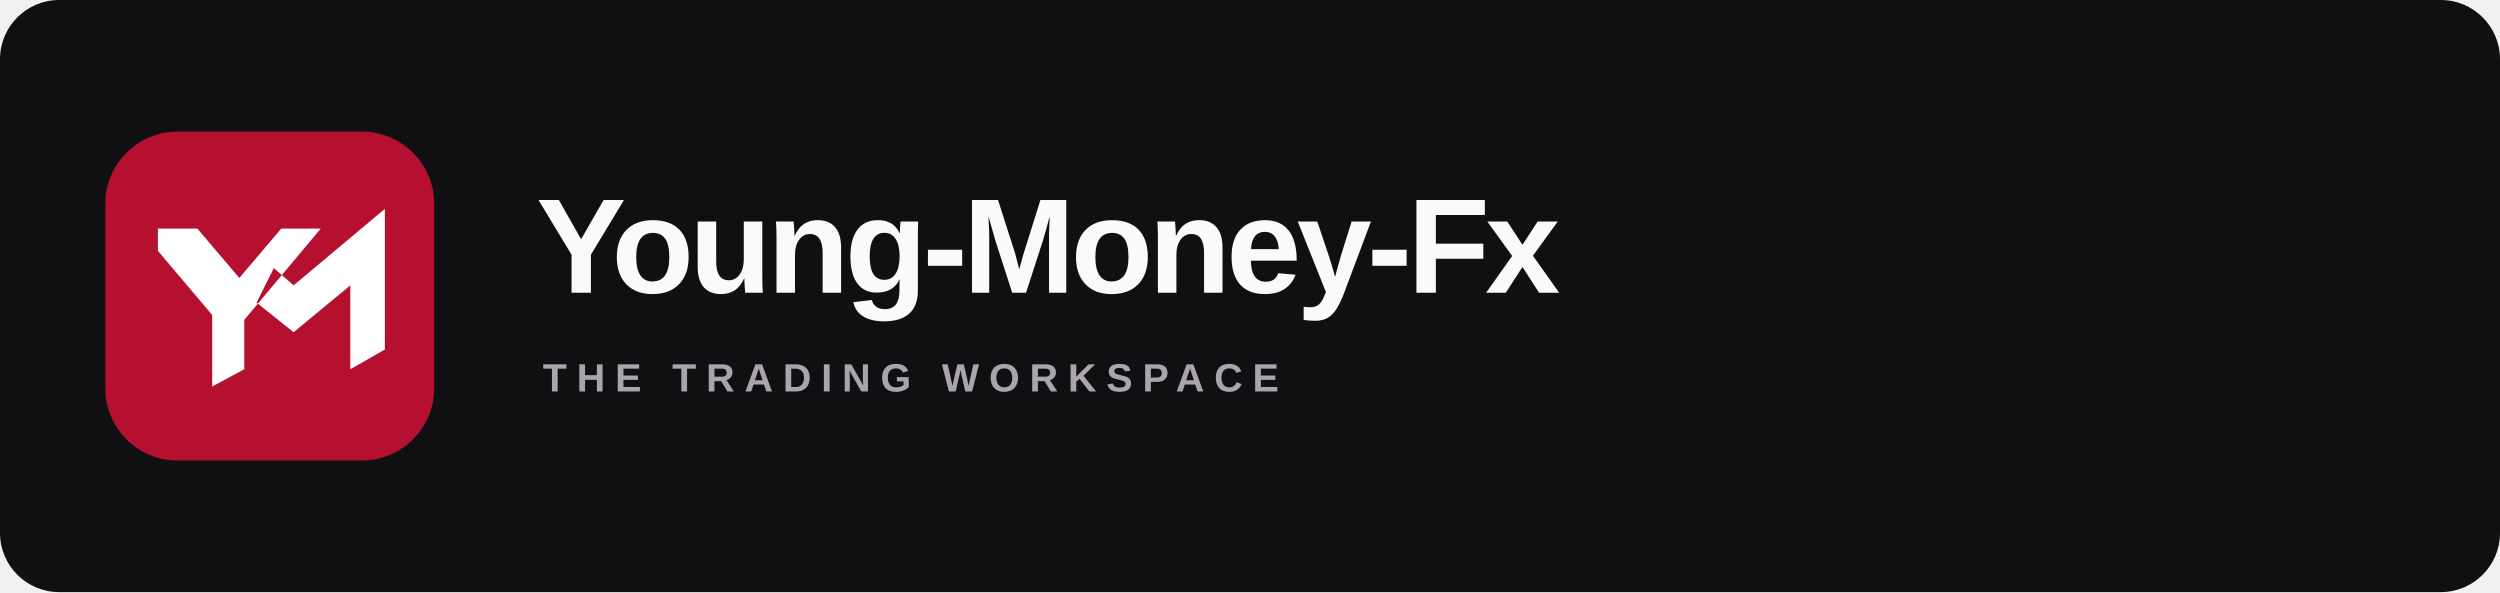
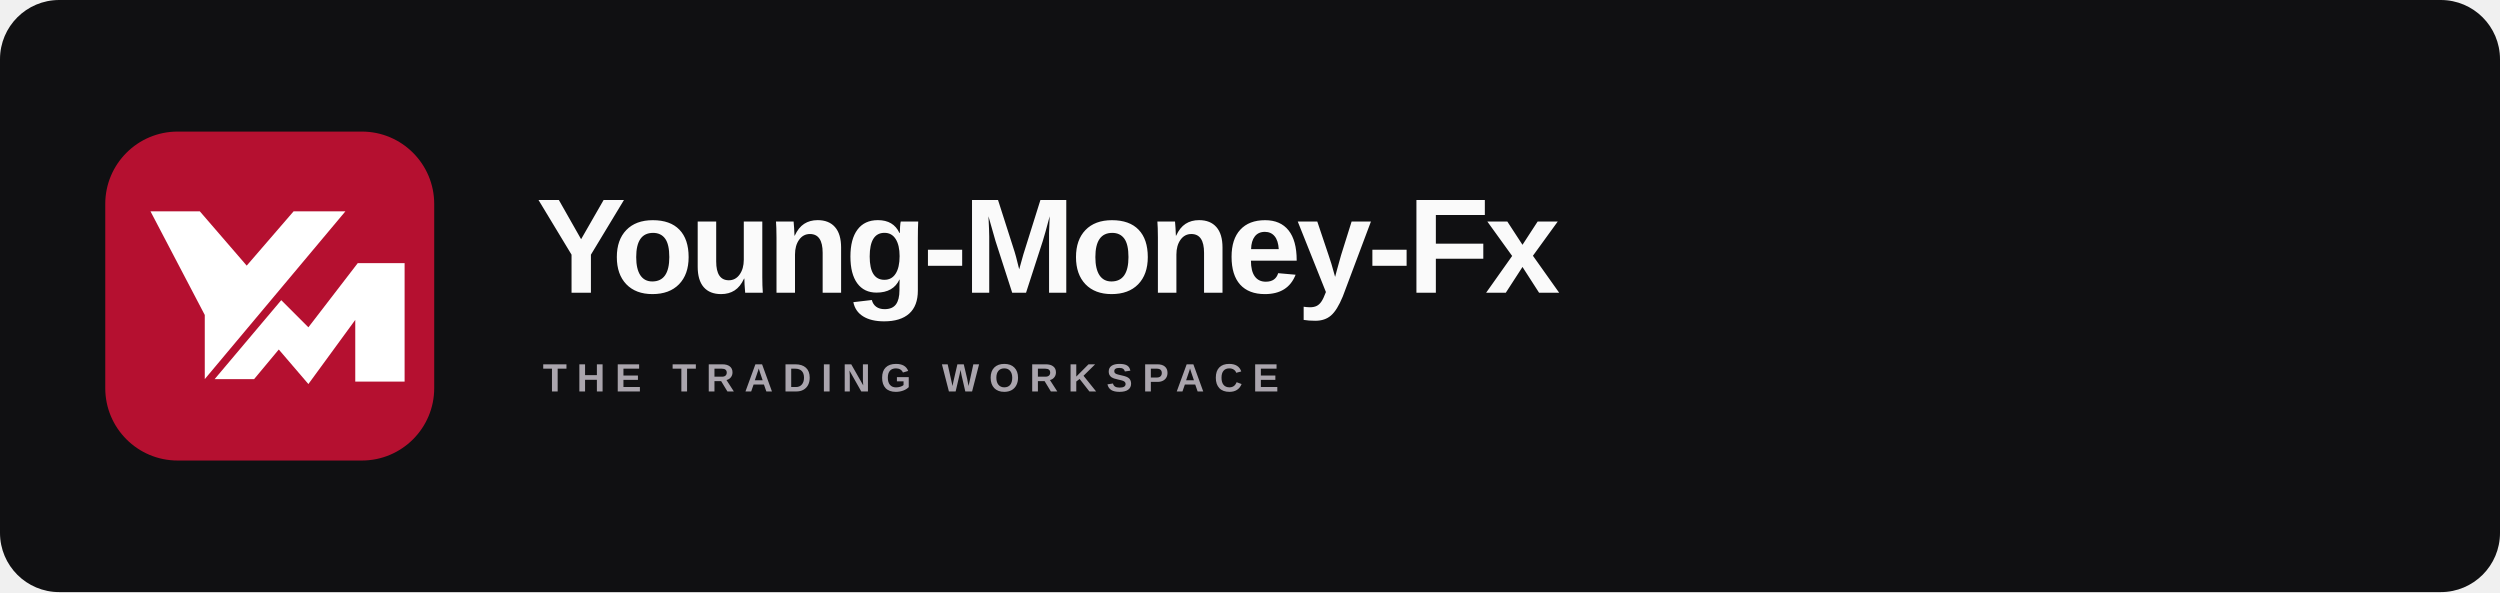
<svg xmlns="http://www.w3.org/2000/svg" width="760" height="180" viewBox="0 0 760 180" role="img" aria-labelledby="title">
  <rect width="760" height="180" rx="18" fill="#101012" />
  <rect x="32" y="40" width="100" height="100" rx="22" fill="#b51030" />
  <g transform="translate(45 62) scale(.75)">
-     <path fill="#fff" d="M4 10h16l17 20 17-20h16L39 47v20L26 74V45L4 19Zm40 30 15 12 23-19v34l14-8V2L59 33l-8-7Z" />
+     <path fill="#fff" d="M1 3h20l19 22L59 3h21L23 71V45ZM27 71l27-32 11 11 20-26h19v48H84V47L65 73 53 59 43 71Z" />
  </g>
  <text x="163" y="89" fill="#fafafa" font-family="Arial,Helvetica,sans-serif" font-size="41" font-weight="800" letter-spacing="-1.4">Young-Money-Fx</text>
  <text x="165" y="119" fill="#aaa5ad" font-family="Arial,Helvetica,sans-serif" font-size="12" font-weight="700" letter-spacing="3">THE TRADING WORKSPACE</text>
</svg>
